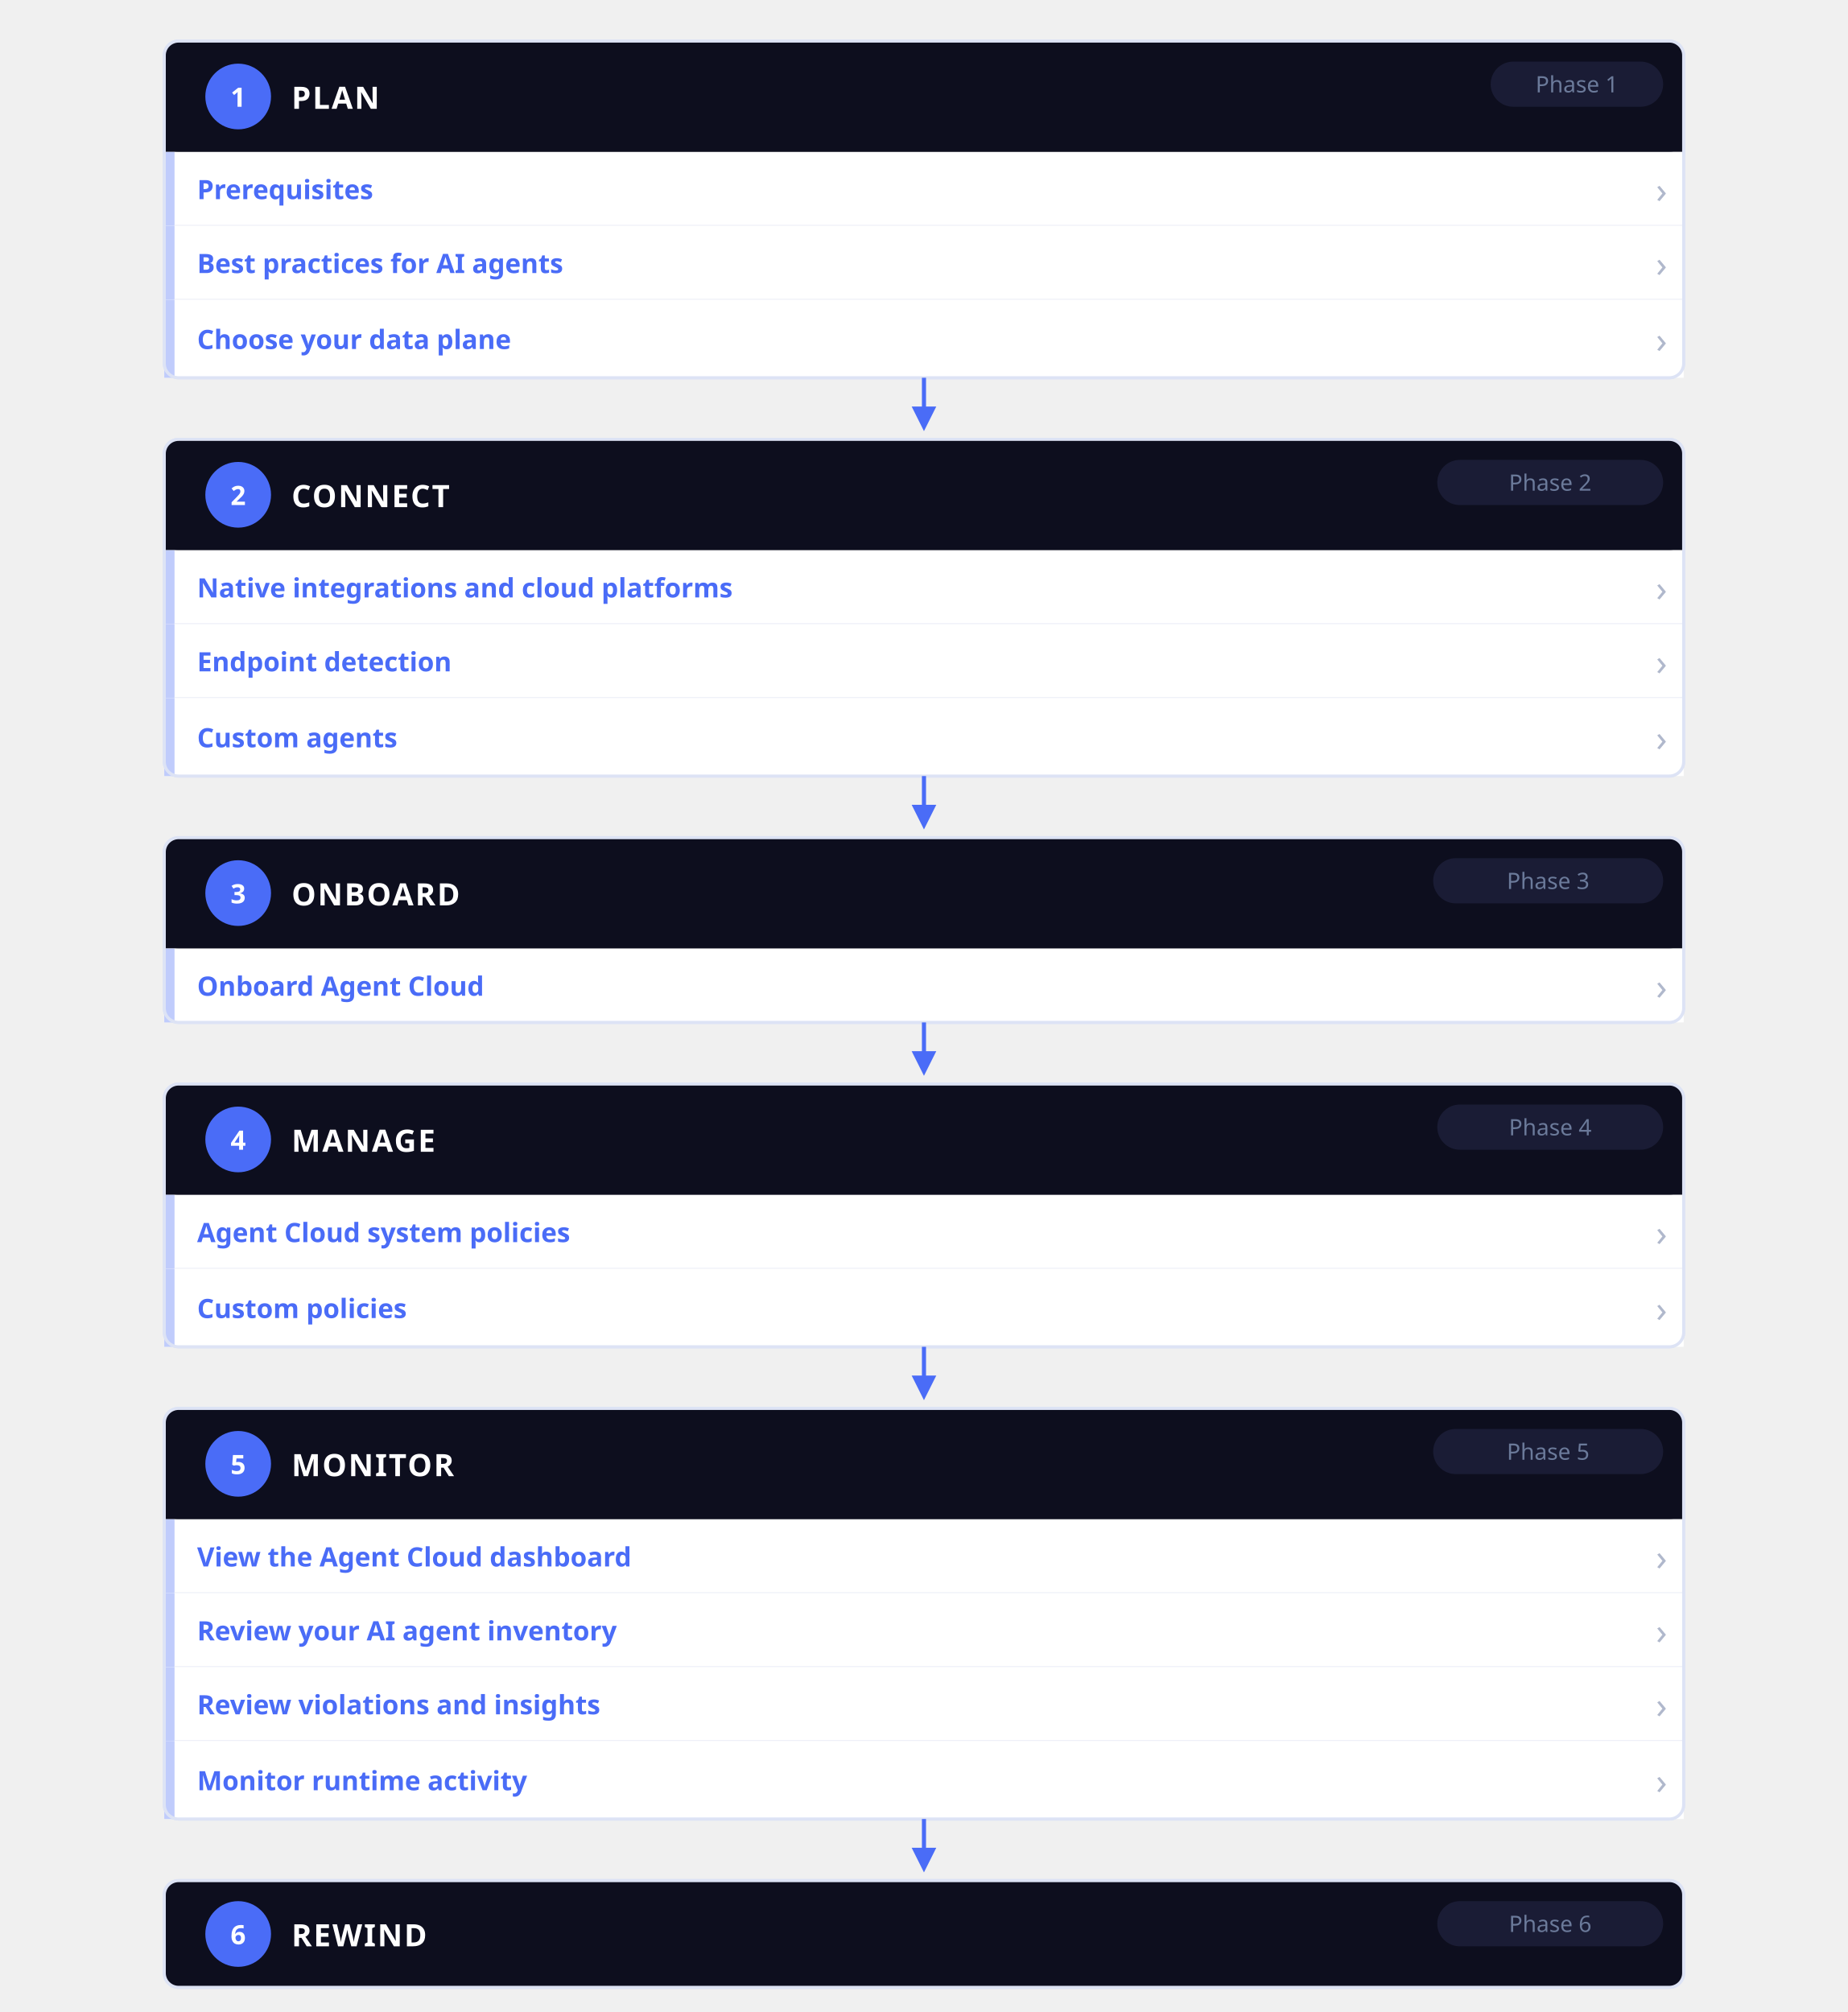
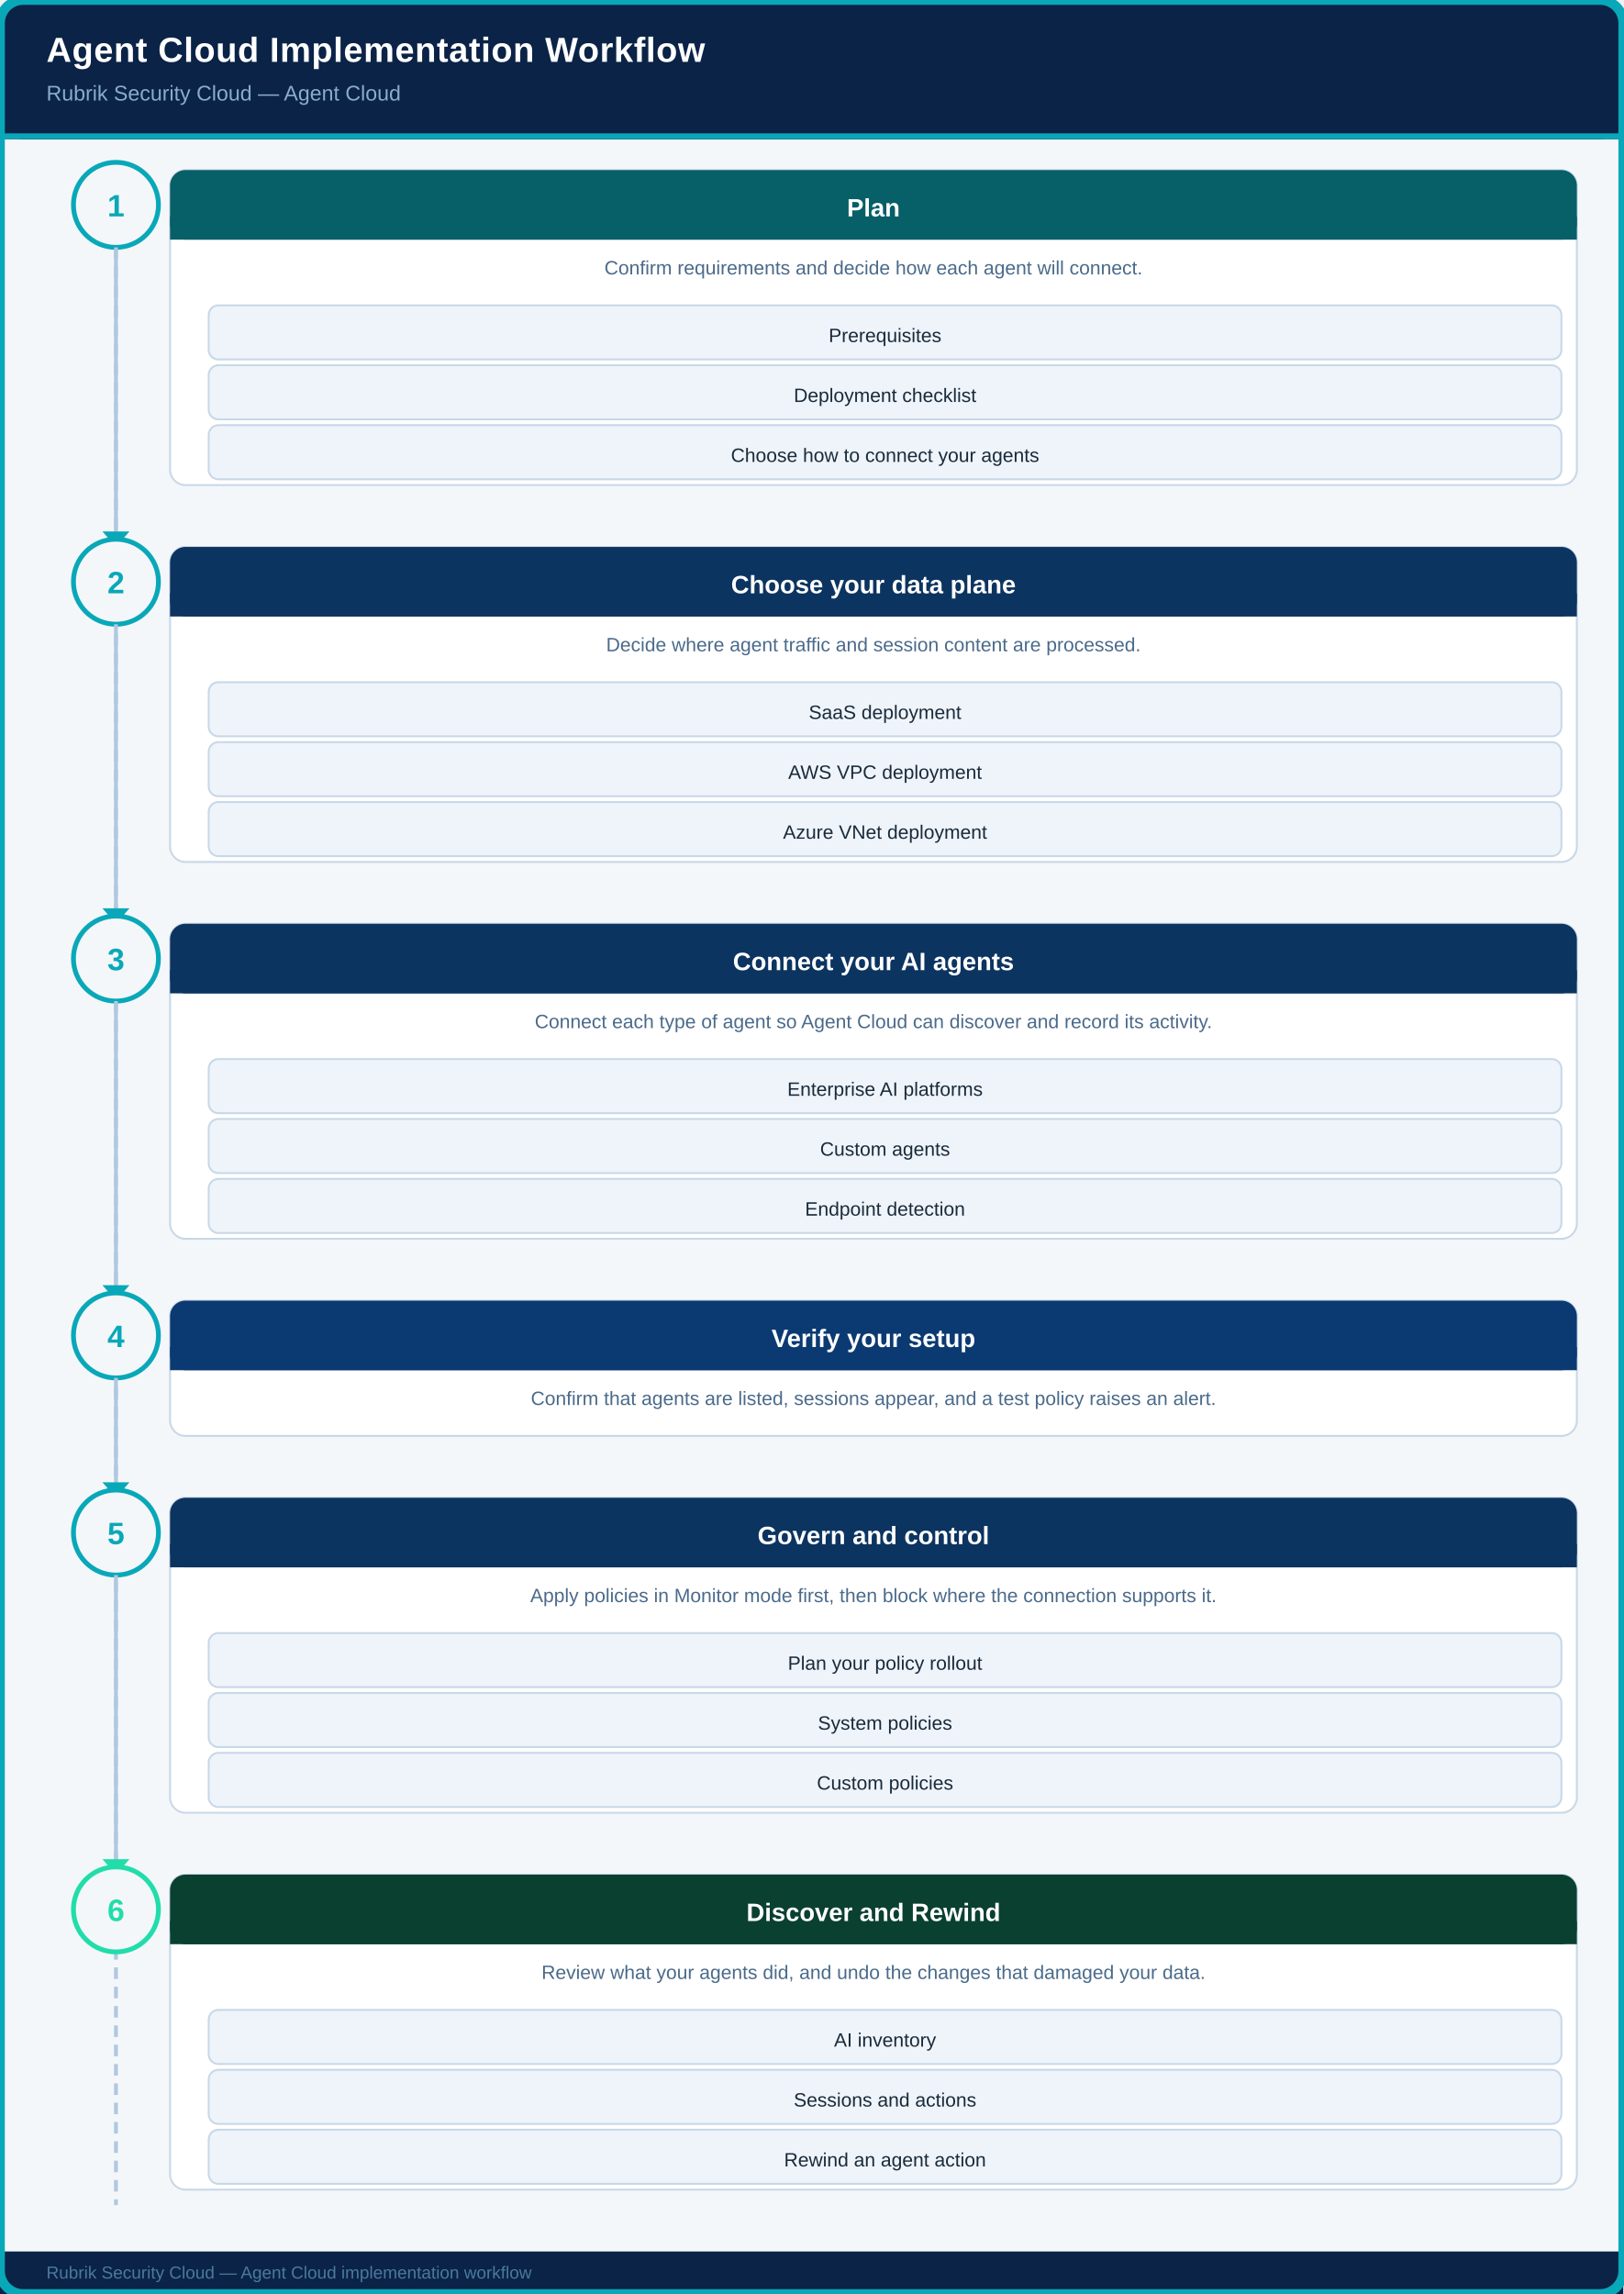
- <svg xmlns="http://www.w3.org/2000/svg" viewBox="0 0 900 980" width="900" height="980">
-   <defs>
-     <style>
-       .phase-hd { fill: #0d0e1e; }
-       .phase-num { fill: #4a6cf7; }
-       .phase-num-text { fill: #ffffff; font-family: sans-serif; font-size: 13px; font-weight: bold; }
-       .phase-title { fill: #ffffff; font-family: sans-serif; font-size: 15px; font-weight: bold; letter-spacing: 0.8px; }
-       .phase-tag { fill: #1a1c35; }
-       .phase-tag-text { fill: #6b7a9a; font-family: sans-serif; font-size: 11px; }
-       .item-row { fill: #ffffff; }
-       .item-text { fill: #4a6cf7; font-family: sans-serif; font-size: 13px; font-weight: 600; }
-       .item-arrow { fill: #b0b8cc; font-family: sans-serif; font-size: 18px; }
-       .item-accent { fill: #4a6cf7; opacity: 0.35; }
-       .sep { stroke: #eef0f8; stroke-width: 1; }
-       .border { fill: none; stroke: #dde3f5; stroke-width: 1.5; }
-       .connector { stroke: #4a6cf7; stroke-width: 2; fill: none; }
-       .connector-arrow { fill: #4a6cf7; }
-     </style>
-   </defs>
-   <rect x="80" y="20" width="740" height="164" rx="7" fill="#ffffff" stroke="#dde3f5" stroke-width="1.5" />
-   <rect x="80" y="20" width="740" height="54" rx="7" class="phase-hd" />
-   <rect x="80" y="57" width="740" height="17" class="phase-hd" />
-   <circle cx="116" cy="47" r="16" class="phase-num" />
-   <text x="116" y="52" text-anchor="middle" class="phase-num-text">1</text>
-   <text x="142" y="53" class="phase-title">PLAN</text>
-   <rect x="726" y="30" width="84" height="22" rx="11" class="phase-tag" />
-   <text x="768" y="45" text-anchor="middle" class="phase-tag-text">Phase 1</text>
-   <rect x="80" y="74" width="740" height="36" class="item-row" />
-   <rect x="80" y="74" width="5" height="36" class="item-accent" />
-   <text x="96" y="97" class="item-text">Prerequisites</text>
-   <text x="812" y="99" text-anchor="end" class="item-arrow">›</text>
-   <line x1="85" y1="110" x2="820" y2="110" class="sep" />
-   <rect x="80" y="110" width="740" height="36" class="item-row" />
-   <rect x="80" y="110" width="5" height="36" class="item-accent" />
-   <text x="96" y="133" class="item-text">Best practices for AI agents</text>
-   <text x="812" y="135" text-anchor="end" class="item-arrow">›</text>
-   <line x1="85" y1="146" x2="820" y2="146" class="sep" />
-   <rect x="80" y="146" width="740" height="38" class="item-row" />
-   <rect x="80" y="146" width="5" height="38" class="item-accent" />
-   <text x="96" y="170" class="item-text">Choose your data plane</text>
-   <text x="812" y="172" text-anchor="end" class="item-arrow">›</text>
-   <rect x="80" y="20" width="740" height="164" rx="7" class="border" />
-   <line x1="450" y1="184" x2="450" y2="202" class="connector" />
-   <polygon points="444,198 450,210 456,198" class="connector-arrow" />
-   <rect x="80" y="214" width="740" height="164" rx="7" fill="#ffffff" stroke="#dde3f5" stroke-width="1.5" />
-   <rect x="80" y="214" width="740" height="54" rx="7" class="phase-hd" />
-   <rect x="80" y="251" width="740" height="17" class="phase-hd" />
-   <circle cx="116" cy="241" r="16" class="phase-num" />
-   <text x="116" y="246" text-anchor="middle" class="phase-num-text">2</text>
-   <text x="142" y="247" class="phase-title">CONNECT</text>
-   <rect x="700" y="224" width="110" height="22" rx="11" class="phase-tag" />
-   <text x="755" y="239" text-anchor="middle" class="phase-tag-text">Phase 2</text>
-   <rect x="80" y="268" width="740" height="36" class="item-row" />
-   <rect x="80" y="268" width="5" height="36" class="item-accent" />
-   <text x="96" y="291" class="item-text">Native integrations and cloud platforms</text>
-   <text x="812" y="293" text-anchor="end" class="item-arrow">›</text>
-   <line x1="85" y1="304" x2="820" y2="304" class="sep" />
-   <rect x="80" y="304" width="740" height="36" class="item-row" />
-   <rect x="80" y="304" width="5" height="36" class="item-accent" />
-   <text x="96" y="327" class="item-text">Endpoint detection</text>
-   <text x="812" y="329" text-anchor="end" class="item-arrow">›</text>
-   <line x1="85" y1="340" x2="820" y2="340" class="sep" />
-   <rect x="80" y="340" width="740" height="38" class="item-row" />
-   <rect x="80" y="340" width="5" height="38" class="item-accent" />
-   <text x="96" y="364" class="item-text">Custom agents</text>
-   <text x="812" y="366" text-anchor="end" class="item-arrow">›</text>
-   <rect x="80" y="214" width="740" height="164" rx="7" class="border" />
-   <line x1="450" y1="378" x2="450" y2="396" class="connector" />
-   <polygon points="444,392 450,404 456,392" class="connector-arrow" />
-   <rect x="80" y="408" width="740" height="90" rx="7" fill="#ffffff" stroke="#dde3f5" stroke-width="1.5" />
-   <rect x="80" y="408" width="740" height="54" rx="7" class="phase-hd" />
-   <rect x="80" y="445" width="740" height="17" class="phase-hd" />
-   <circle cx="116" cy="435" r="16" class="phase-num" />
-   <text x="116" y="440" text-anchor="middle" class="phase-num-text">3</text>
-   <text x="142" y="441" class="phase-title">ONBOARD</text>
-   <rect x="698" y="418" width="112" height="22" rx="11" class="phase-tag" />
-   <text x="754" y="433" text-anchor="middle" class="phase-tag-text">Phase 3</text>
-   <rect x="80" y="462" width="740" height="36" class="item-row" />
-   <rect x="80" y="462" width="5" height="36" class="item-accent" />
-   <text x="96" y="485" class="item-text">Onboard Agent Cloud</text>
-   <text x="812" y="487" text-anchor="end" class="item-arrow">›</text>
-   <rect x="80" y="408" width="740" height="90" rx="7" class="border" />
-   <line x1="450" y1="498" x2="450" y2="516" class="connector" />
-   <polygon points="444,512 450,524 456,512" class="connector-arrow" />
-   <rect x="80" y="528" width="740" height="128" rx="7" fill="#ffffff" stroke="#dde3f5" stroke-width="1.5" />
-   <rect x="80" y="528" width="740" height="54" rx="7" class="phase-hd" />
-   <rect x="80" y="565" width="740" height="17" class="phase-hd" />
-   <circle cx="116" cy="555" r="16" class="phase-num" />
-   <text x="116" y="560" text-anchor="middle" class="phase-num-text">4</text>
-   <text x="142" y="561" class="phase-title">MANAGE</text>
-   <rect x="700" y="538" width="110" height="22" rx="11" class="phase-tag" />
-   <text x="755" y="553" text-anchor="middle" class="phase-tag-text">Phase 4</text>
-   <rect x="80" y="582" width="740" height="36" class="item-row" />
-   <rect x="80" y="582" width="5" height="36" class="item-accent" />
-   <text x="96" y="605" class="item-text">Agent Cloud system policies</text>
-   <text x="812" y="607" text-anchor="end" class="item-arrow">›</text>
-   <line x1="85" y1="618" x2="820" y2="618" class="sep" />
-   <rect x="80" y="618" width="740" height="38" class="item-row" />
-   <rect x="80" y="618" width="5" height="38" class="item-accent" />
-   <text x="96" y="642" class="item-text">Custom policies</text>
-   <text x="812" y="644" text-anchor="end" class="item-arrow">›</text>
-   <rect x="80" y="528" width="740" height="128" rx="7" class="border" />
-   <line x1="450" y1="656" x2="450" y2="674" class="connector" />
-   <polygon points="444,670 450,682 456,670" class="connector-arrow" />
-   <rect x="80" y="686" width="740" height="200" rx="7" fill="#ffffff" stroke="#dde3f5" stroke-width="1.5" />
-   <rect x="80" y="686" width="740" height="54" rx="7" class="phase-hd" />
-   <rect x="80" y="723" width="740" height="17" class="phase-hd" />
-   <circle cx="116" cy="713" r="16" class="phase-num" />
-   <text x="116" y="718" text-anchor="middle" class="phase-num-text">5</text>
-   <text x="142" y="719" class="phase-title">MONITOR</text>
-   <rect x="698" y="696" width="112" height="22" rx="11" class="phase-tag" />
-   <text x="754" y="711" text-anchor="middle" class="phase-tag-text">Phase 5</text>
-   <rect x="80" y="740" width="740" height="36" class="item-row" />
-   <rect x="80" y="740" width="5" height="36" class="item-accent" />
-   <text x="96" y="763" class="item-text">View the Agent Cloud dashboard</text>
-   <text x="812" y="765" text-anchor="end" class="item-arrow">›</text>
-   <line x1="85" y1="776" x2="820" y2="776" class="sep" />
-   <rect x="80" y="776" width="740" height="36" class="item-row" />
-   <rect x="80" y="776" width="5" height="36" class="item-accent" />
-   <text x="96" y="799" class="item-text">Review your AI agent inventory</text>
-   <text x="812" y="801" text-anchor="end" class="item-arrow">›</text>
-   <line x1="85" y1="812" x2="820" y2="812" class="sep" />
-   <rect x="80" y="812" width="740" height="36" class="item-row" />
-   <rect x="80" y="812" width="5" height="36" class="item-accent" />
-   <text x="96" y="835" class="item-text">Review violations and insights</text>
-   <text x="812" y="837" text-anchor="end" class="item-arrow">›</text>
-   <line x1="85" y1="848" x2="820" y2="848" class="sep" />
-   <rect x="80" y="848" width="740" height="38" class="item-row" />
-   <rect x="80" y="848" width="5" height="38" class="item-accent" />
-   <text x="96" y="872" class="item-text">Monitor runtime activity</text>
-   <text x="812" y="874" text-anchor="end" class="item-arrow">›</text>
-   <rect x="80" y="686" width="740" height="200" rx="7" class="border" />
-   <line x1="450" y1="886" x2="450" y2="904" class="connector" />
-   <polygon points="444,900 450,912 456,900" class="connector-arrow" />
-   <rect x="80" y="916" width="740" height="52" rx="7" fill="#ffffff" stroke="#dde3f5" stroke-width="1.5" />
-   <rect x="80" y="916" width="740" height="52" rx="7" class="phase-hd" />
-   <circle cx="116" cy="942" r="16" class="phase-num" />
-   <text x="116" y="947" text-anchor="middle" class="phase-num-text">6</text>
-   <text x="142" y="948" class="phase-title">REWIND</text>
-   <rect x="700" y="926" width="110" height="22" rx="11" class="phase-tag" />
-   <text x="755" y="941" text-anchor="middle" class="phase-tag-text">Phase 6</text>
-   <rect x="80" y="916" width="740" height="52" rx="7" class="border" />
+ <svg xmlns="http://www.w3.org/2000/svg" width="840" height="1187" viewBox="0 0 840 1187" font-family="Segoe UI, Calibri, Arial, sans-serif">
+   <rect width="840" height="1187" fill="#F4F7FA" rx="12" />
+   <rect x="0" y="0" width="840" height="72" fill="#0A2347" rx="12" />
+   <rect x="0" y="60" width="840" height="12" fill="#0A2347" />
+   <rect x="0" y="69" width="840" height="3" fill="#09A8B8" />
+   <text x="24" y="32" font-size="18" font-weight="bold" fill="#FFFFFF" letter-spacing="0.3">Agent Cloud Implementation Workflow</text>
+   <text x="24" y="52" font-size="11" fill="#8AACCC">Rubrik Security Cloud — Agent Cloud</text>
+   <line x1="60" y1="88" x2="60" y2="1141" stroke="#B0C8E0" stroke-width="2" stroke-dasharray="6,4" />
+   <rect x="88" y="88" width="728" height="163" rx="8" fill="#FFFFFF" stroke="#C8D8E8" stroke-width="1" />
+   <rect x="88" y="88" width="728" height="36" rx="8" fill="#075F68" />
+   <rect x="88" y="112" width="728" height="12" fill="#075F68" />
+   <text x="452" y="112" font-size="13" font-weight="bold" fill="#FFFFFF" text-anchor="middle">Plan</text>
+   <text x="452" y="142" font-size="10" fill="#4A6A8A" text-anchor="middle">Confirm requirements and decide how each agent will connect.</text>
+   <circle cx="60" cy="106" r="22" fill="#F4F7FA" stroke="#09A8B8" stroke-width="2.5" />
+   <text x="60" y="112" font-size="16" font-weight="bold" fill="#09A8B8" text-anchor="middle">1</text>
+   <rect x="108" y="158" width="700" height="28" rx="5" fill="#EEF4FA" stroke="#C8D8E8" stroke-width="1" />
+   <text x="458" y="177" font-size="10" fill="#1A2A3A" text-anchor="middle">Prerequisites</text>
+   <rect x="108" y="189" width="700" height="28" rx="5" fill="#EEF4FA" stroke="#C8D8E8" stroke-width="1" />
+   <text x="458" y="208" font-size="10" fill="#1A2A3A" text-anchor="middle">Deployment checklist</text>
+   <rect x="108" y="220" width="700" height="28" rx="5" fill="#EEF4FA" stroke="#C8D8E8" stroke-width="1" />
+   <text x="458" y="239" font-size="10" fill="#1A2A3A" text-anchor="middle">Choose how to connect your agents</text>
+   <line x1="60" y1="128" x2="60" y2="279" stroke="#B0C8E0" stroke-width="2" />
+   <polygon points="53,275 60,283 67,275" fill="#09A8B8" />
+   <rect x="88" y="283" width="728" height="163" rx="8" fill="#FFFFFF" stroke="#C8D8E8" stroke-width="1" />
+   <rect x="88" y="283" width="728" height="36" rx="8" fill="#0C3460" />
+   <rect x="88" y="307" width="728" height="12" fill="#0C3460" />
+   <text x="452" y="307" font-size="13" font-weight="bold" fill="#FFFFFF" text-anchor="middle">Choose your data plane</text>
+   <text x="452" y="337" font-size="10" fill="#4A6A8A" text-anchor="middle">Decide where agent traffic and session content are processed.</text>
+   <circle cx="60" cy="301" r="22" fill="#F4F7FA" stroke="#09A8B8" stroke-width="2.5" />
+   <text x="60" y="307" font-size="16" font-weight="bold" fill="#09A8B8" text-anchor="middle">2</text>
+   <rect x="108" y="353" width="700" height="28" rx="5" fill="#EEF4FA" stroke="#C8D8E8" stroke-width="1" />
+   <text x="458" y="372" font-size="10" fill="#1A2A3A" text-anchor="middle">SaaS deployment</text>
+   <rect x="108" y="384" width="700" height="28" rx="5" fill="#EEF4FA" stroke="#C8D8E8" stroke-width="1" />
+   <text x="458" y="403" font-size="10" fill="#1A2A3A" text-anchor="middle">AWS VPC deployment</text>
+   <rect x="108" y="415" width="700" height="28" rx="5" fill="#EEF4FA" stroke="#C8D8E8" stroke-width="1" />
+   <text x="458" y="434" font-size="10" fill="#1A2A3A" text-anchor="middle">Azure VNet deployment</text>
+   <line x1="60" y1="323" x2="60" y2="474" stroke="#B0C8E0" stroke-width="2" />
+   <polygon points="53,470 60,478 67,470" fill="#09A8B8" />
+   <rect x="88" y="478" width="728" height="163" rx="8" fill="#FFFFFF" stroke="#C8D8E8" stroke-width="1" />
+   <rect x="88" y="478" width="728" height="36" rx="8" fill="#0C3460" />
+   <rect x="88" y="502" width="728" height="12" fill="#0C3460" />
+   <text x="452" y="502" font-size="13" font-weight="bold" fill="#FFFFFF" text-anchor="middle">Connect your AI agents</text>
+   <text x="452" y="532" font-size="10" fill="#4A6A8A" text-anchor="middle">Connect each type of agent so Agent Cloud can discover and record its activity.</text>
+   <circle cx="60" cy="496" r="22" fill="#F4F7FA" stroke="#09A8B8" stroke-width="2.5" />
+   <text x="60" y="502" font-size="16" font-weight="bold" fill="#09A8B8" text-anchor="middle">3</text>
+   <rect x="108" y="548" width="700" height="28" rx="5" fill="#EEF4FA" stroke="#C8D8E8" stroke-width="1" />
+   <text x="458" y="567" font-size="10" fill="#1A2A3A" text-anchor="middle">Enterprise AI platforms</text>
+   <rect x="108" y="579" width="700" height="28" rx="5" fill="#EEF4FA" stroke="#C8D8E8" stroke-width="1" />
+   <text x="458" y="598" font-size="10" fill="#1A2A3A" text-anchor="middle">Custom agents</text>
+   <rect x="108" y="610" width="700" height="28" rx="5" fill="#EEF4FA" stroke="#C8D8E8" stroke-width="1" />
+   <text x="458" y="629" font-size="10" fill="#1A2A3A" text-anchor="middle">Endpoint detection</text>
+   <line x1="60" y1="518" x2="60" y2="669" stroke="#B0C8E0" stroke-width="2" />
+   <polygon points="53,665 60,673 67,665" fill="#09A8B8" />
+   <rect x="88" y="673" width="728" height="70" rx="8" fill="#FFFFFF" stroke="#C8D8E8" stroke-width="1" />
+   <rect x="88" y="673" width="728" height="36" rx="8" fill="#0B3A72" />
+   <rect x="88" y="697" width="728" height="12" fill="#0B3A72" />
+   <text x="452" y="697" font-size="13" font-weight="bold" fill="#FFFFFF" text-anchor="middle">Verify your setup</text>
+   <text x="452" y="727" font-size="10" fill="#4A6A8A" text-anchor="middle">Confirm that agents are listed, sessions appear, and a test policy raises an alert.</text>
+   <circle cx="60" cy="691" r="22" fill="#F4F7FA" stroke="#09A8B8" stroke-width="2.5" />
+   <text x="60" y="697" font-size="16" font-weight="bold" fill="#09A8B8" text-anchor="middle">4</text>
+   <line x1="60" y1="713" x2="60" y2="771" stroke="#B0C8E0" stroke-width="2" />
+   <polygon points="53,767 60,775 67,767" fill="#09A8B8" />
+   <rect x="88" y="775" width="728" height="163" rx="8" fill="#FFFFFF" stroke="#C8D8E8" stroke-width="1" />
+   <rect x="88" y="775" width="728" height="36" rx="8" fill="#0C3460" />
+   <rect x="88" y="799" width="728" height="12" fill="#0C3460" />
+   <text x="452" y="799" font-size="13" font-weight="bold" fill="#FFFFFF" text-anchor="middle">Govern and control</text>
+   <text x="452" y="829" font-size="10" fill="#4A6A8A" text-anchor="middle">Apply policies in Monitor mode first, then block where the connection supports it.</text>
+   <circle cx="60" cy="793" r="22" fill="#F4F7FA" stroke="#09A8B8" stroke-width="2.5" />
+   <text x="60" y="799" font-size="16" font-weight="bold" fill="#09A8B8" text-anchor="middle">5</text>
+   <rect x="108" y="845" width="700" height="28" rx="5" fill="#EEF4FA" stroke="#C8D8E8" stroke-width="1" />
+   <text x="458" y="864" font-size="10" fill="#1A2A3A" text-anchor="middle">Plan your policy rollout</text>
+   <rect x="108" y="876" width="700" height="28" rx="5" fill="#EEF4FA" stroke="#C8D8E8" stroke-width="1" />
+   <text x="458" y="895" font-size="10" fill="#1A2A3A" text-anchor="middle">System policies</text>
+   <rect x="108" y="907" width="700" height="28" rx="5" fill="#EEF4FA" stroke="#C8D8E8" stroke-width="1" />
+   <text x="458" y="926" font-size="10" fill="#1A2A3A" text-anchor="middle">Custom policies</text>
+   <line x1="60" y1="815" x2="60" y2="966" stroke="#B0C8E0" stroke-width="2" />
+   <polygon points="53,962 60,970 67,962" fill="#21DDAA" />
+   <rect x="88" y="970" width="728" height="163" rx="8" fill="#FFFFFF" stroke="#C8D8E8" stroke-width="1" />
+   <rect x="88" y="970" width="728" height="36" rx="8" fill="#0A4030" />
+   <rect x="88" y="994" width="728" height="12" fill="#0A4030" />
+   <text x="452" y="994" font-size="13" font-weight="bold" fill="#FFFFFF" text-anchor="middle">Discover and Rewind</text>
+   <text x="452" y="1024" font-size="10" fill="#4A6A8A" text-anchor="middle">Review what your agents did, and undo the changes that damaged your data.</text>
+   <circle cx="60" cy="988" r="22" fill="#F4F7FA" stroke="#21DDAA" stroke-width="2.5" />
+   <text x="60" y="994" font-size="16" font-weight="bold" fill="#21DDAA" text-anchor="middle">6</text>
+   <rect x="108" y="1040" width="700" height="28" rx="5" fill="#EEF4FA" stroke="#C8D8E8" stroke-width="1" />
+   <text x="458" y="1059" font-size="10" fill="#1A2A3A" text-anchor="middle">AI inventory</text>
+   <rect x="108" y="1071" width="700" height="28" rx="5" fill="#EEF4FA" stroke="#C8D8E8" stroke-width="1" />
+   <text x="458" y="1090" font-size="10" fill="#1A2A3A" text-anchor="middle">Sessions and actions</text>
+   <rect x="108" y="1102" width="700" height="28" rx="5" fill="#EEF4FA" stroke="#C8D8E8" stroke-width="1" />
+   <text x="458" y="1121" font-size="10" fill="#1A2A3A" text-anchor="middle">Rewind an agent action</text>
+   <rect x="0" y="1165" width="840" height="22" fill="#0A2347" rx="0" />
+   <rect x="0" y="1175" width="840" height="12" fill="#0A2347" rx="12" />
+   <text x="24" y="1179" font-size="9" fill="#4A7A9A">Rubrik Security Cloud — Agent Cloud implementation workflow</text>
+   <rect width="840" height="1187" fill="none" stroke="#09A8B8" stroke-width="5" rx="12" />
</svg>
